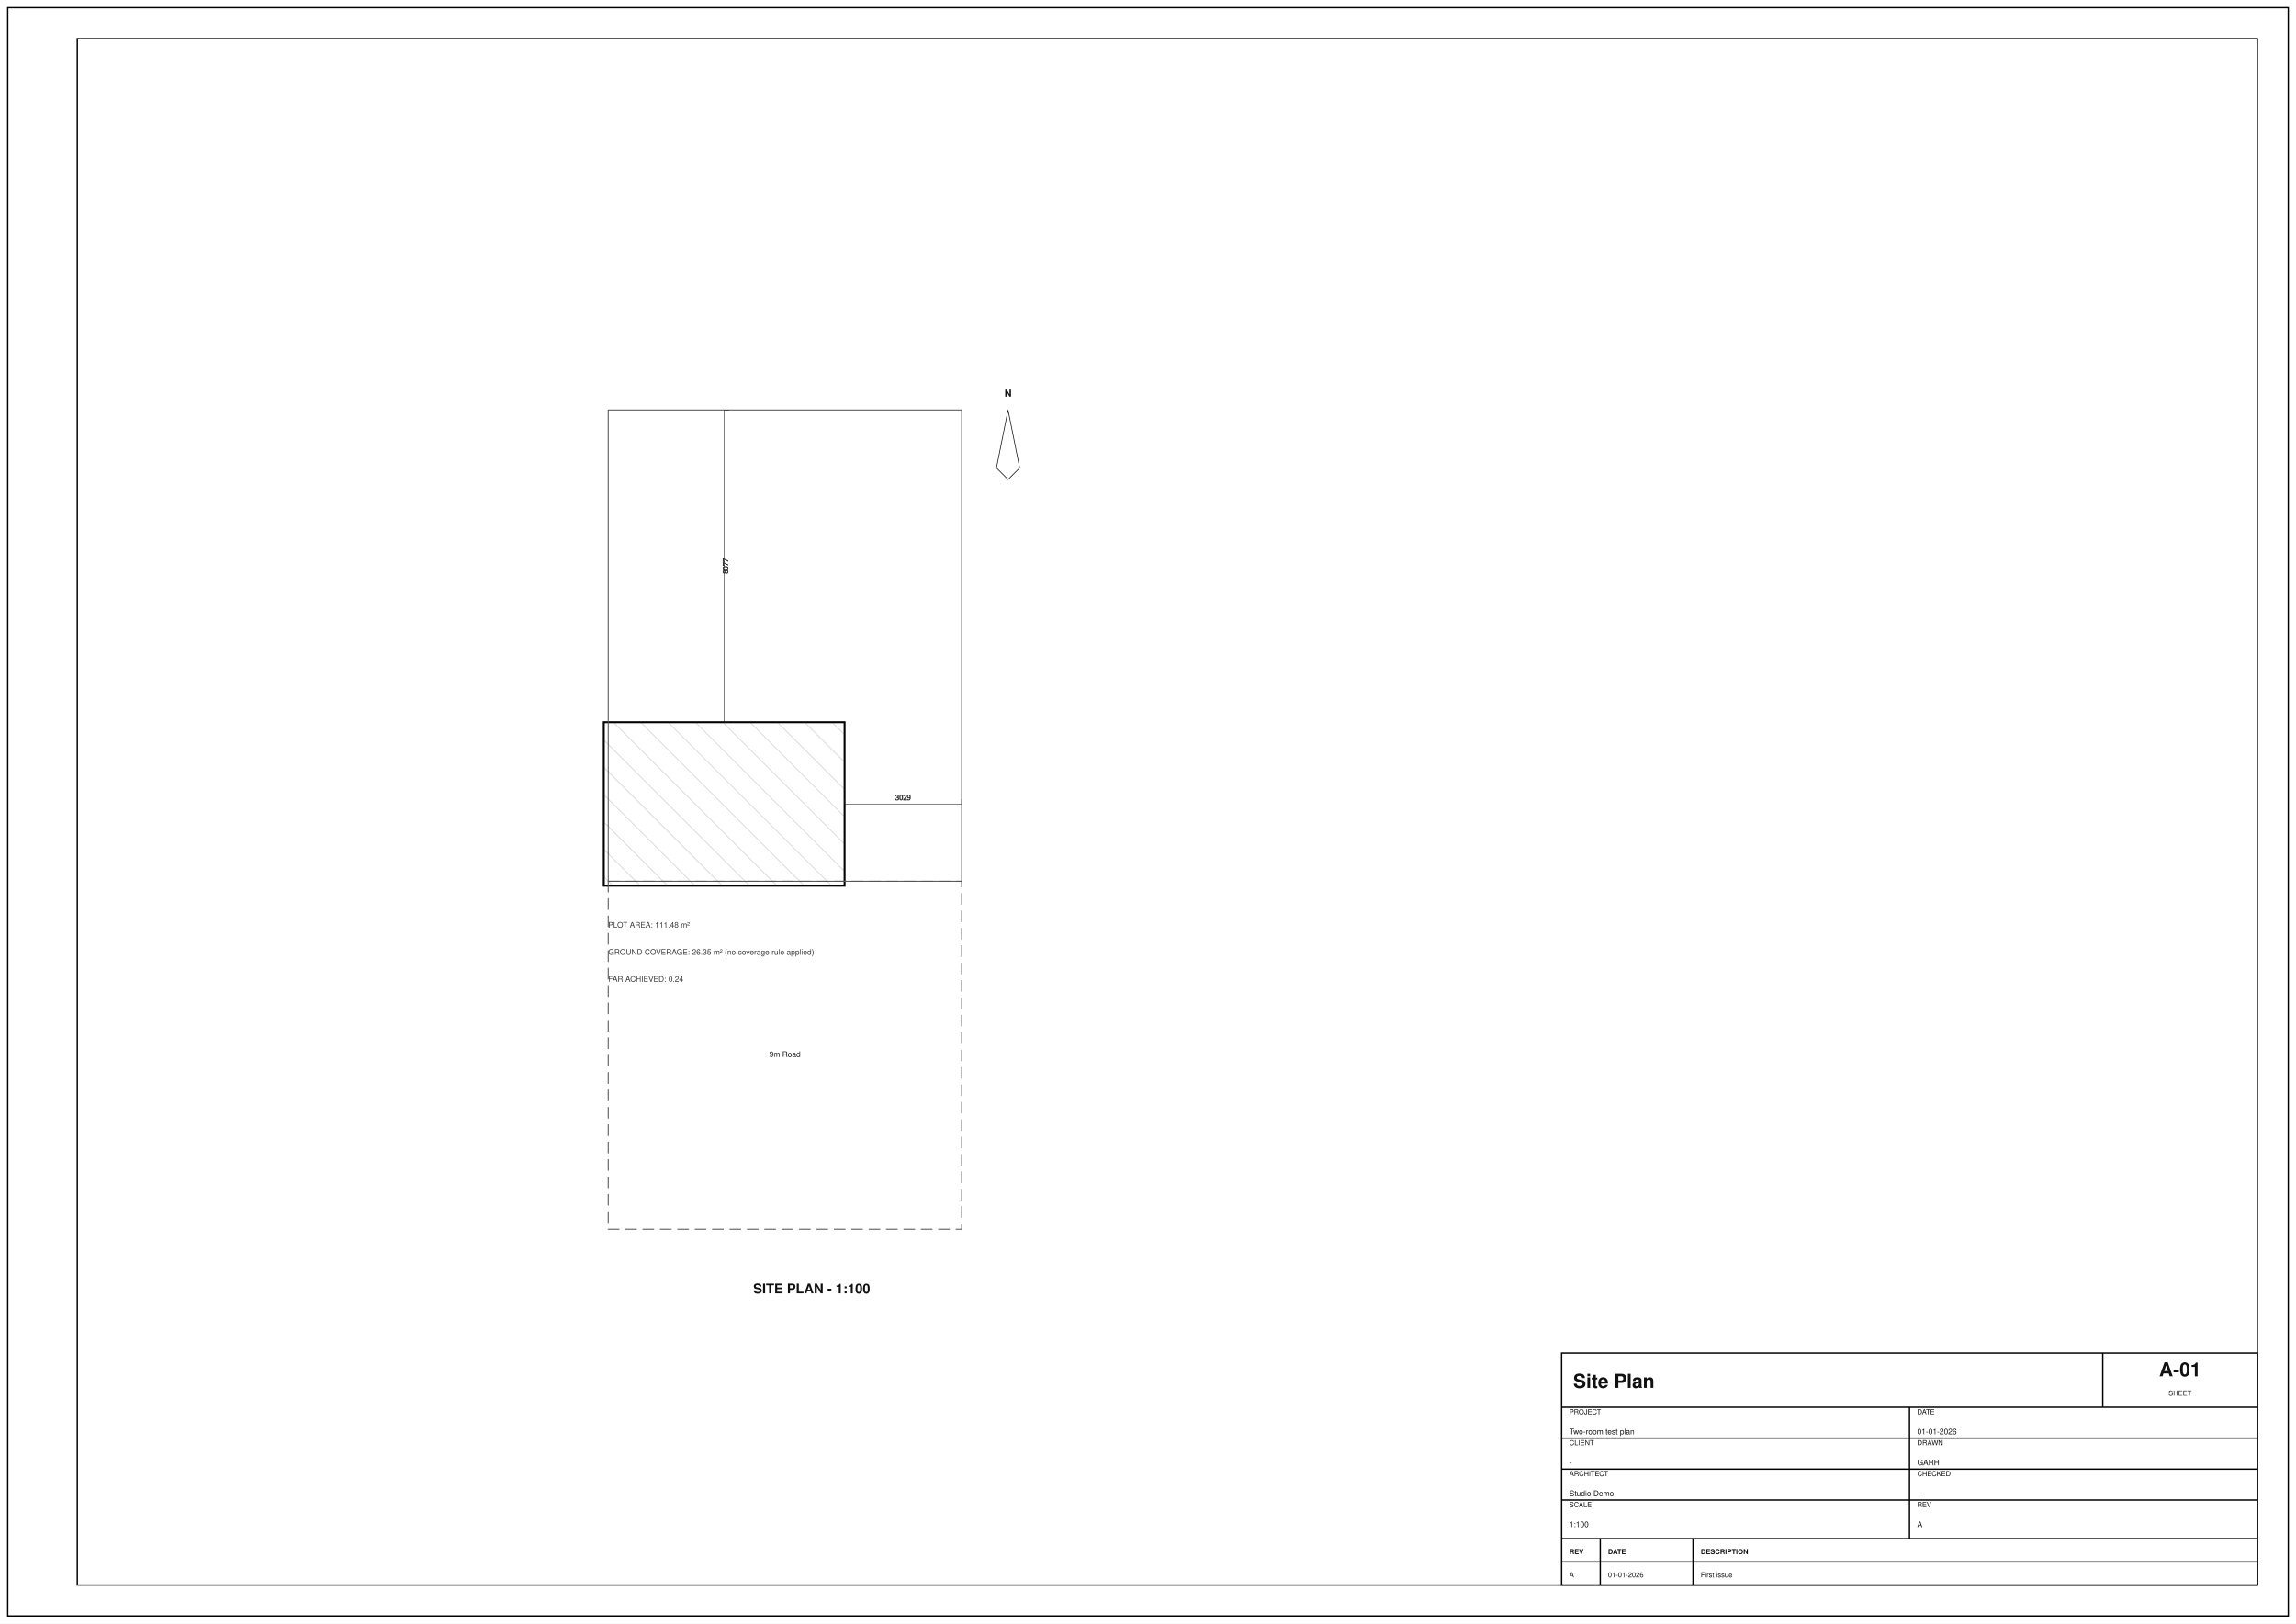
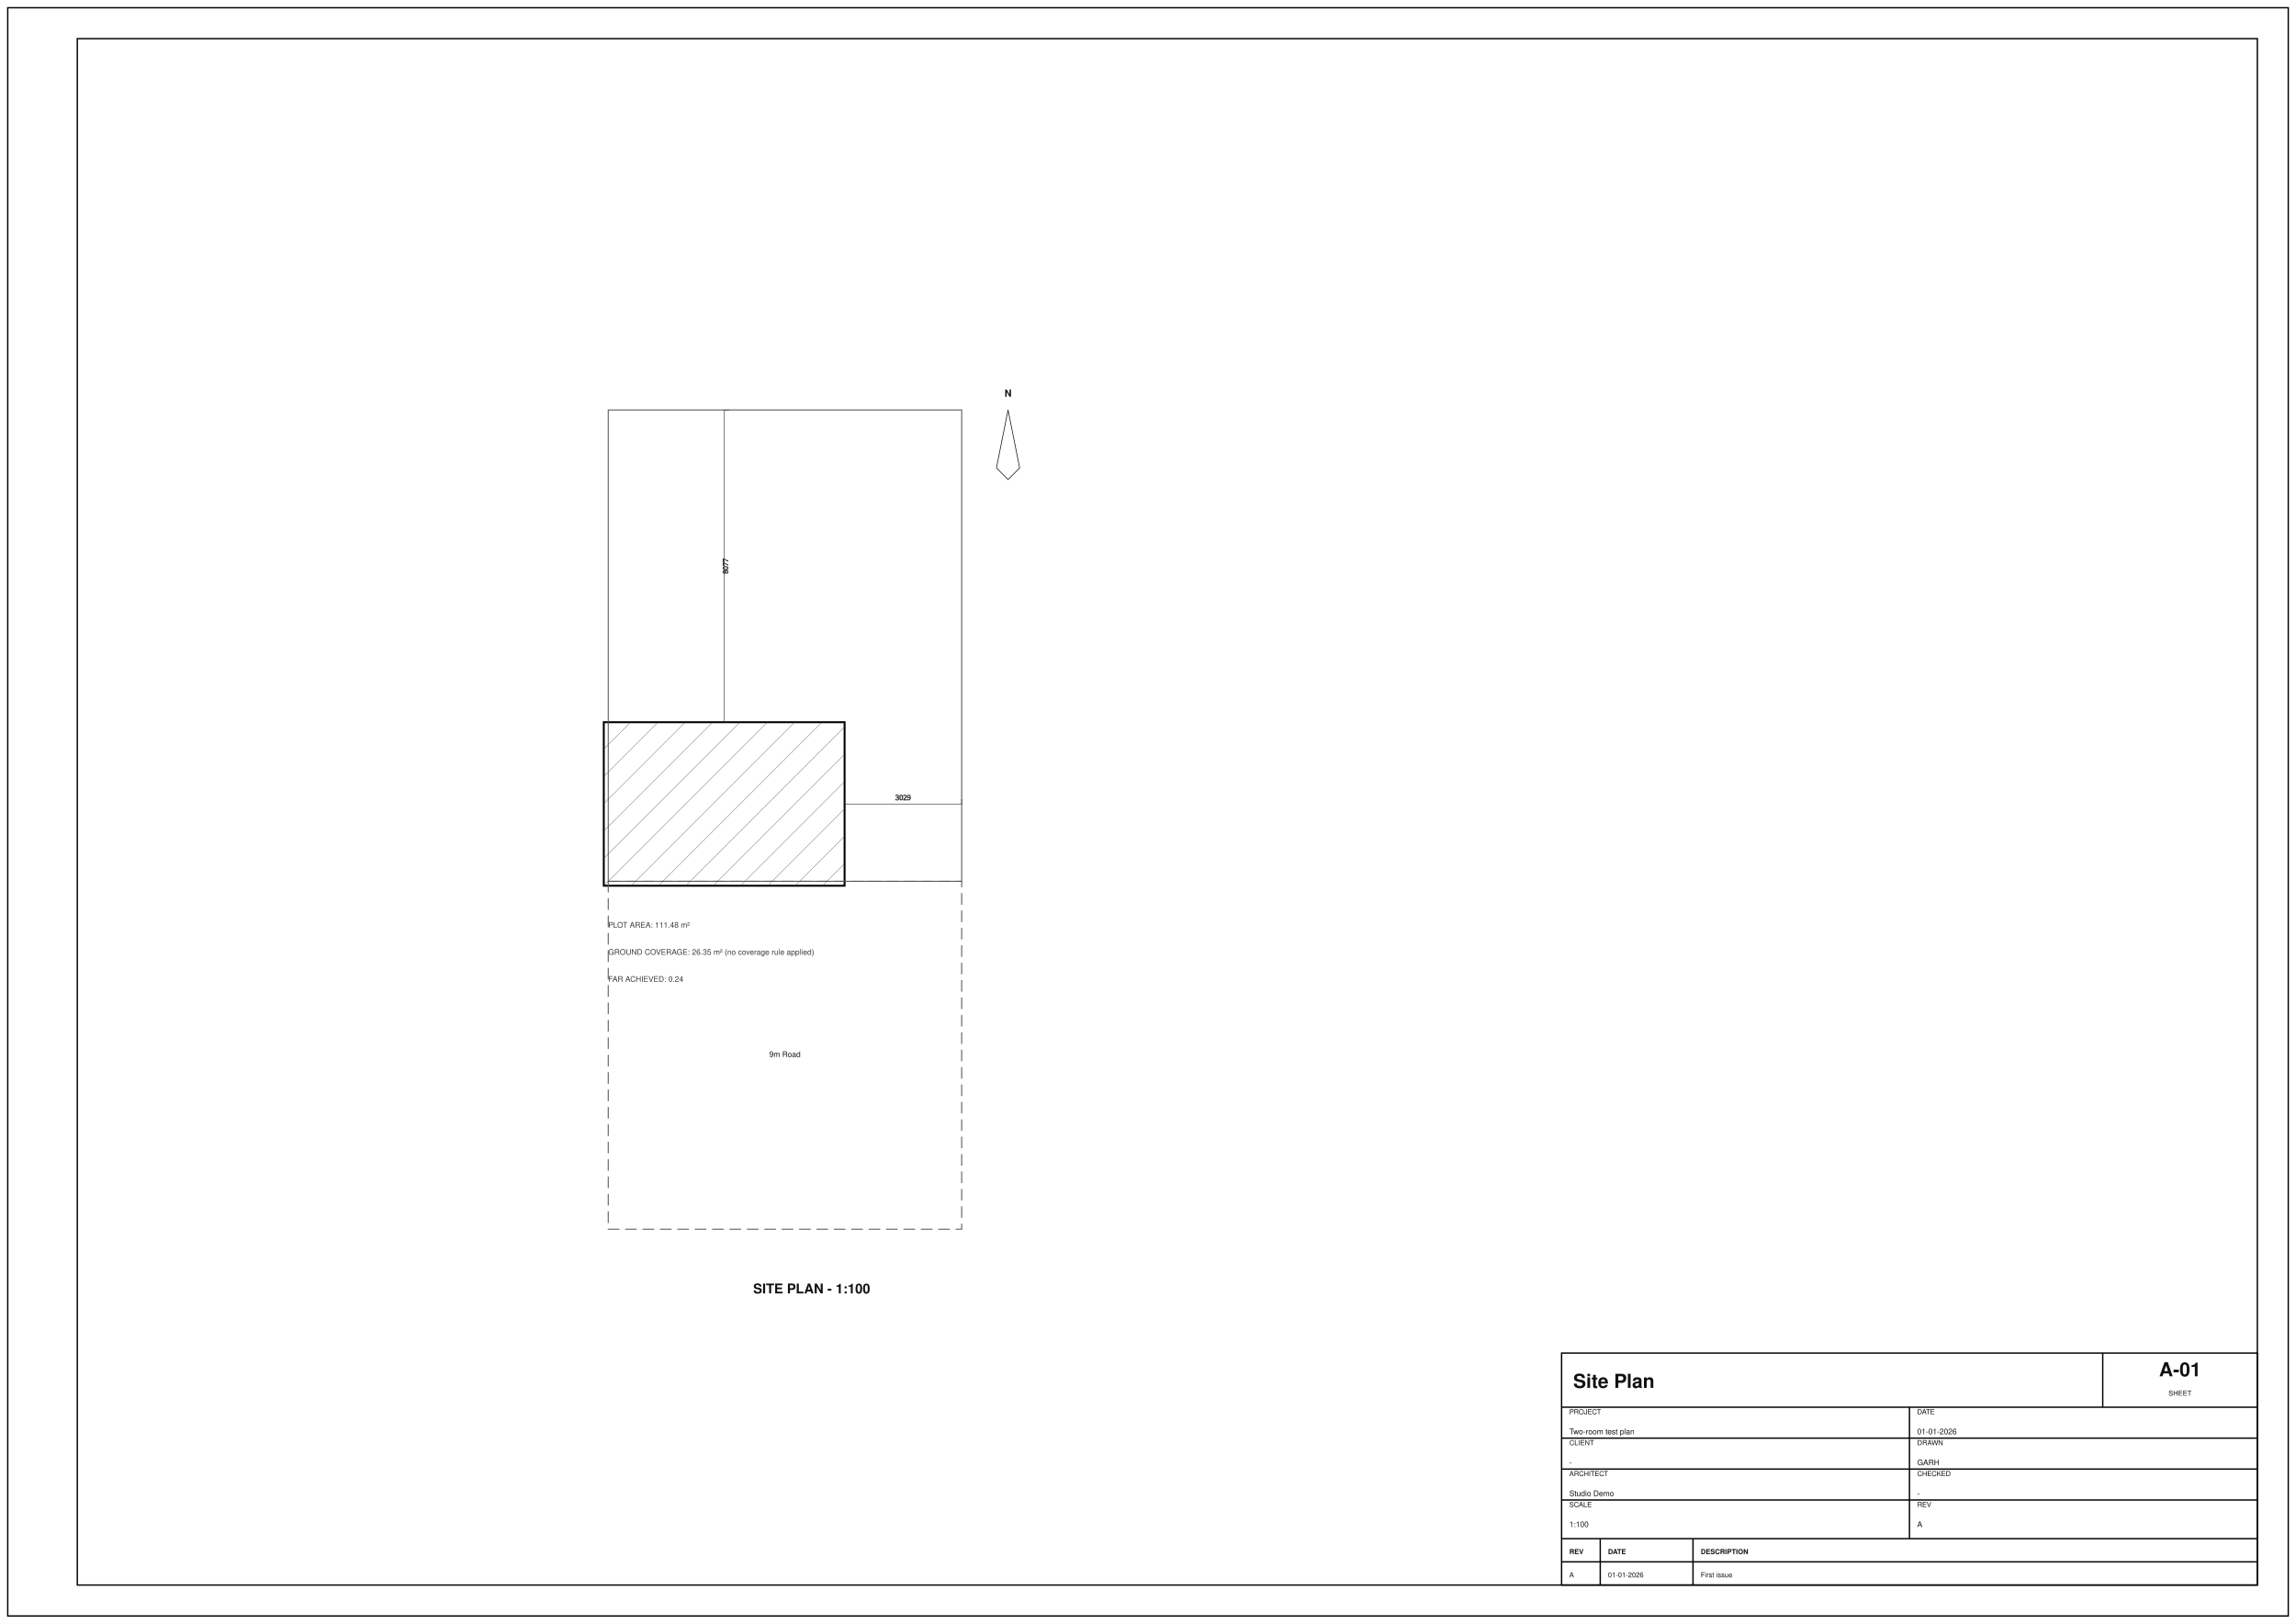
<svg xmlns="http://www.w3.org/2000/svg" width="594mm" height="420mm" viewBox="0 0 594 420" version="1.1">
  <rect x="0" y="0" width="594" height="420" fill="#ffffff" stroke="none" />
  <defs>
-     <pattern id="h-diagonal-500-45-100" width="5.000" height="5.000" patternUnits="userSpaceOnUse" patternTransform="rotate(-45)">
-       <line x1="0" y1="0" x2="0" y2="5.000" stroke="#3a3a3a" stroke-width="0.080" />
-     </pattern>
+     <clipPath id="hc-df47477cbbb3fd23" clip-rule="evenodd">
+       <path d="M 156.205 229.110 L 218.505 229.110 L 218.505 186.810 L 156.205 186.810 Z" />
+     </clipPath>
  </defs>
  <g id="g-frame">
    <g class="layer" data-layer="A-TEXT" stroke="#111111" stroke-width="0.180" fill="none" stroke-linecap="butt" stroke-linejoin="miter">
      <g font-family="Helvetica, Arial, sans-serif" fill="#111111" stroke="none">
        <text x="407.000" y="359.000" font-size="5.000" text-anchor="start" dominant-baseline="alphabetic" font-weight="600">Site Plan</text>
        <text x="564.000" y="356.000" font-size="5.000" text-anchor="middle" dominant-baseline="alphabetic" font-weight="600">A-01</text>
        <text x="564.000" y="361.000" font-size="1.800" text-anchor="middle" dominant-baseline="alphabetic">SHEET</text>
        <text x="406.000" y="365.000" font-size="1.800" text-anchor="start" dominant-baseline="hanging">PROJECT</text>
        <text x="406.000" y="371.000" font-size="2.000" text-anchor="start" dominant-baseline="alphabetic">Two-room test plan</text>
        <text x="406.000" y="373.000" font-size="1.800" text-anchor="start" dominant-baseline="hanging">CLIENT</text>
        <text x="406.000" y="379.000" font-size="2.000" text-anchor="start" dominant-baseline="alphabetic">-</text>
        <text x="406.000" y="381.000" font-size="1.800" text-anchor="start" dominant-baseline="hanging">ARCHITECT</text>
        <text x="406.000" y="387.000" font-size="2.000" text-anchor="start" dominant-baseline="alphabetic">Studio Demo</text>
        <text x="406.000" y="389.000" font-size="1.800" text-anchor="start" dominant-baseline="hanging">SCALE</text>
        <text x="406.000" y="395.000" font-size="2.000" text-anchor="start" dominant-baseline="alphabetic">1:100</text>
        <text x="496.000" y="365.000" font-size="1.800" text-anchor="start" dominant-baseline="hanging">DATE</text>
        <text x="496.000" y="371.000" font-size="2.000" text-anchor="start" dominant-baseline="alphabetic">01-01-2026</text>
        <text x="496.000" y="373.000" font-size="1.800" text-anchor="start" dominant-baseline="hanging">DRAWN</text>
        <text x="496.000" y="379.000" font-size="2.000" text-anchor="start" dominant-baseline="alphabetic">GARH</text>
        <text x="496.000" y="381.000" font-size="1.800" text-anchor="start" dominant-baseline="hanging">CHECKED</text>
        <text x="496.000" y="387.000" font-size="2.000" text-anchor="start" dominant-baseline="alphabetic">-</text>
        <text x="496.000" y="389.000" font-size="1.800" text-anchor="start" dominant-baseline="hanging">REV</text>
        <text x="496.000" y="395.000" font-size="2.000" text-anchor="start" dominant-baseline="alphabetic">A</text>
        <text x="406.000" y="402.000" font-size="1.800" text-anchor="start" dominant-baseline="alphabetic" font-weight="600">REV</text>
        <text x="416.000" y="402.000" font-size="1.800" text-anchor="start" dominant-baseline="alphabetic" font-weight="600">DATE</text>
        <text x="440.000" y="402.000" font-size="1.800" text-anchor="start" dominant-baseline="alphabetic" font-weight="600">DESCRIPTION</text>
        <text x="406.000" y="408.000" font-size="1.800" text-anchor="start" dominant-baseline="alphabetic">A</text>
        <text x="416.000" y="408.000" font-size="1.800" text-anchor="start" dominant-baseline="alphabetic">01-01-2026</text>
        <text x="440.000" y="408.000" font-size="1.800" text-anchor="start" dominant-baseline="alphabetic">First issue</text>
      </g>
    </g>
    <g class="layer" data-layer="A-TITL" stroke="#000000" stroke-width="0.350" fill="none" stroke-linecap="butt" stroke-linejoin="miter">
      <polygon points="2.000,2.000 592.000,2.000 592.000,418.000 2.000,418.000" fill="none" />
      <polygon points="20.000,10.000 584.000,10.000 584.000,410.000 20.000,410.000" fill="none" />
      <polygon points="404.000,350.000 584.000,350.000 584.000,410.000 404.000,410.000" fill="none" />
      <line x1="404.000" y1="364.000" x2="584.000" y2="364.000" />
      <line x1="544.000" y1="350.000" x2="544.000" y2="364.000" />
      <line x1="494.000" y1="364.000" x2="494.000" y2="398.000" />
      <line x1="404.000" y1="372.000" x2="494.000" y2="372.000" />
      <line x1="404.000" y1="380.000" x2="494.000" y2="380.000" />
      <line x1="404.000" y1="388.000" x2="494.000" y2="388.000" />
      <line x1="494.000" y1="372.000" x2="584.000" y2="372.000" />
      <line x1="494.000" y1="380.000" x2="584.000" y2="380.000" />
      <line x1="494.000" y1="388.000" x2="584.000" y2="388.000" />
      <line x1="404.000" y1="398.000" x2="584.000" y2="398.000" />
      <line x1="414.000" y1="398.000" x2="414.000" y2="404.000" />
      <line x1="438.000" y1="398.000" x2="438.000" y2="404.000" />
      <line x1="404.000" y1="404.000" x2="584.000" y2="404.000" />
      <line x1="414.000" y1="404.000" x2="414.000" y2="410.000" />
      <line x1="438.000" y1="404.000" x2="438.000" y2="410.000" />
    </g>
  </g>
  <g id="g-site">
    <g class="layer" data-layer="A-WALL" stroke="#000000" stroke-width="0.500" fill="none" stroke-linecap="butt" stroke-linejoin="miter">
      <polygon points="156.205,229.110 218.505,229.110 218.505,186.810 156.205,186.810" fill="none" />
    </g>
    <g class="layer" data-layer="A-WALL-PART" stroke="#555555" stroke-width="0.250" fill="none" stroke-linecap="butt" stroke-linejoin="miter">
      <polygon points="157.355,227.960 248.795,227.960 248.795,106.040 157.355,106.040" fill="none" />
      <polygon points="157.355,227.960 248.795,227.960 248.795,317.960 157.355,317.960" fill="none" stroke-dasharray="3.000 1.500" />
    </g>
    <g class="layer" data-layer="A-DIM" stroke="#1a1a1a" stroke-width="0.130" fill="none" stroke-linecap="butt" stroke-linejoin="miter">
      <line x1="187.355" y1="186.810" x2="187.355" y2="106.040" />
      <line x1="187.355" y1="186.810" x2="188.605" y2="186.810" />
      <line x1="187.355" y1="106.040" x2="188.605" y2="106.040" />
      <text x="188.355" y="146.430" font-size="2.000" text-anchor="middle" dominant-baseline="alphabetic" transform="rotate(-90 188.355 146.430)">8077</text>
      <line x1="218.505" y1="207.960" x2="248.795" y2="207.960" />
      <line x1="218.505" y1="207.960" x2="218.505" y2="206.710" />
      <line x1="248.795" y1="207.960" x2="248.795" y2="206.710" />
      <text x="233.645" y="206.960" font-size="2.000" text-anchor="middle" dominant-baseline="alphabetic">3029</text>
    </g>
    <g class="layer" data-layer="A-TEXT" stroke="#111111" stroke-width="0.180" fill="none" stroke-linecap="butt" stroke-linejoin="miter">
      <polygon points="260.795,106.040 257.795,121.040 260.795,124.040 263.795,121.040" fill="none" />
      <g font-family="Helvetica, Arial, sans-serif" fill="#111111" stroke="none">
        <text x="203.075" y="272.960" font-size="2.000" text-anchor="middle" dominant-baseline="central">9m Road</text>
        <text x="260.795" y="102.040" font-size="2.500" text-anchor="middle" dominant-baseline="central" font-weight="600">N</text>
      </g>
    </g>
    <g class="layer" data-layer="A-AREA" stroke="#3a3a3a" stroke-width="0.130" fill="none" stroke-linecap="butt" stroke-linejoin="miter">
-       <path d="M 156.205 229.110 L 218.505 229.110 L 218.505 186.810 L 156.205 186.810 Z" fill="url(#h-diagonal-500-45-100)" fill-rule="evenodd" stroke="none" />
+       <g clip-path="url(#hc-df47477cbbb3fd23)">
+         <path d="M 188.025 260.930 L 240.325 208.630 M 184.485 257.390 L 236.785 205.090 M 180.955 253.860 L 233.255 201.560 M 177.415 250.320 L 229.715 198.020 M 173.885 246.790 L 226.185 194.490 M 170.345 243.250 L 222.645 190.950 M 166.815 239.720 L 219.115 187.420 M 163.275 236.180 L 215.575 183.880 M 159.745 232.650 L 212.045 180.350 M 156.205 229.110 L 208.505 176.810 M 152.665 225.570 L 204.965 173.270 M 149.135 222.040 L 201.435 169.740 M 145.595 218.500 L 197.895 166.200 M 142.065 214.970 L 194.365 162.670 M 138.525 211.430 L 190.825 159.130 M 134.995 207.900 L 187.295 155.600" stroke="#3a3a3a" stroke-width="0.080" fill="none" />
+       </g>
      <g font-family="Helvetica, Arial, sans-serif" fill="#3a3a3a" stroke="none">
        <text x="157.355" y="239.960" font-size="2.000" text-anchor="start" dominant-baseline="alphabetic">PLOT AREA: 111.48 m²</text>
        <text x="157.355" y="246.960" font-size="2.000" text-anchor="start" dominant-baseline="alphabetic">GROUND COVERAGE: 26.35 m² (no coverage rule applied)</text>
        <text x="157.355" y="253.960" font-size="2.000" text-anchor="start" dominant-baseline="alphabetic">FAR ACHIEVED: 0.24</text>
      </g>
    </g>
  </g>
  <g id="g-site-label">
    <g class="layer" data-layer="A-TEXT" stroke="#111111" stroke-width="0.180" fill="none" stroke-linecap="butt" stroke-linejoin="miter">
      <g font-family="Helvetica, Arial, sans-serif" fill="#111111" stroke="none">
        <text x="209.995" y="332.960" font-size="3.500" text-anchor="middle" dominant-baseline="hanging" font-weight="600">SITE PLAN - 1:100</text>
      </g>
    </g>
  </g>
</svg>
